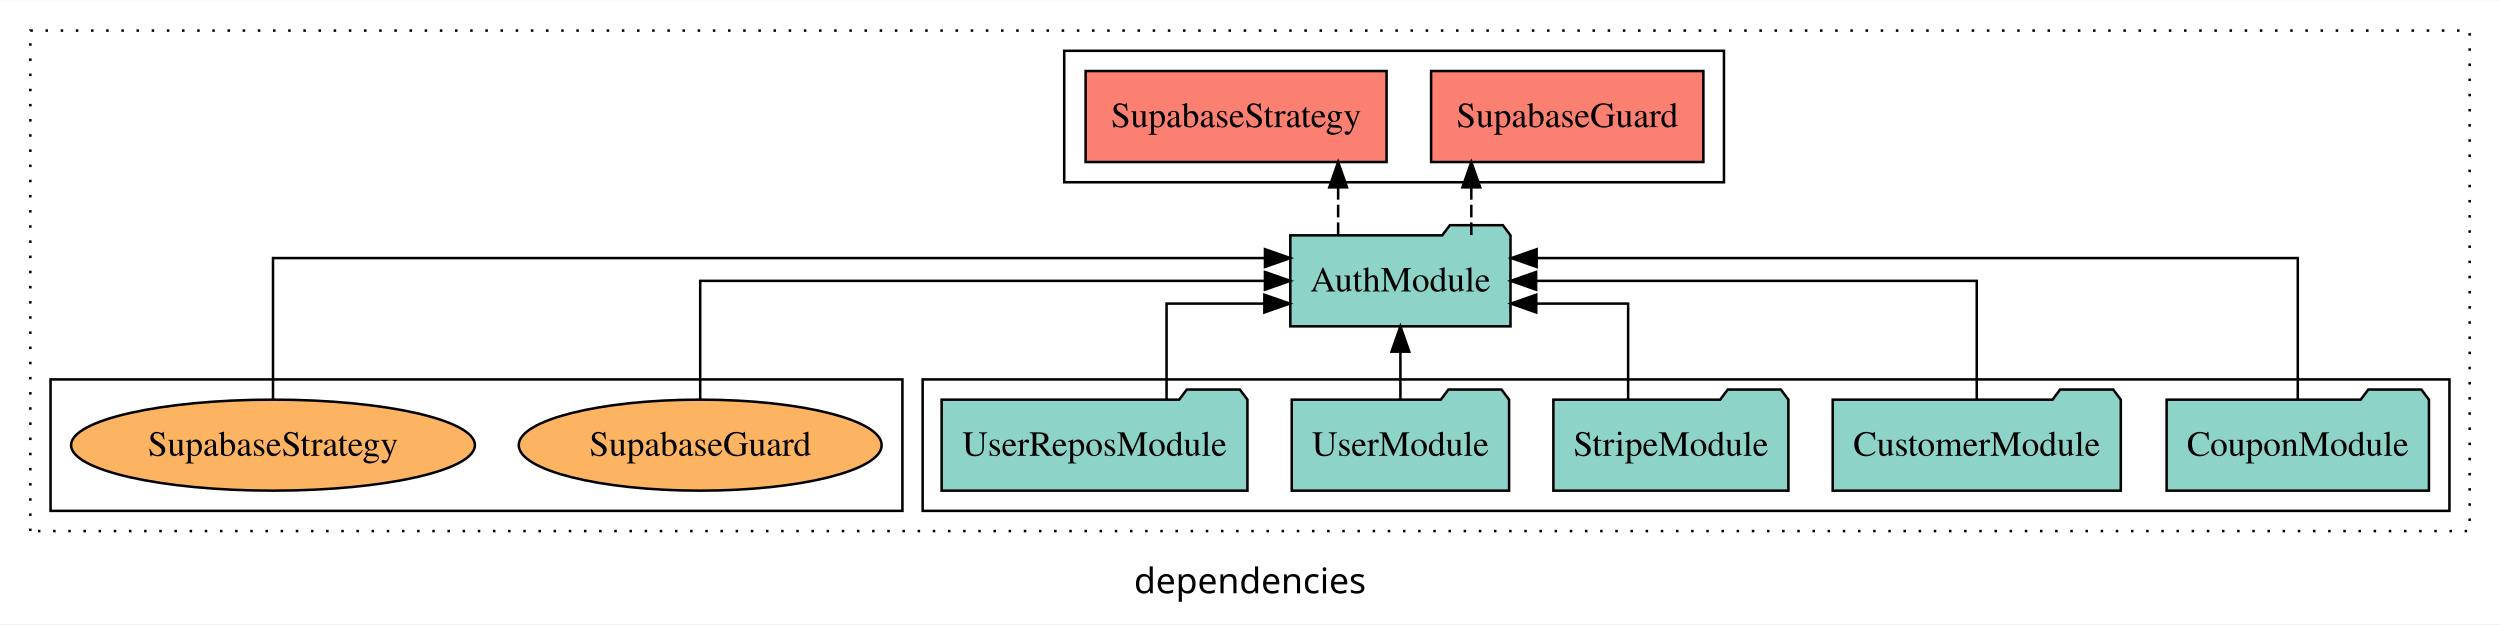
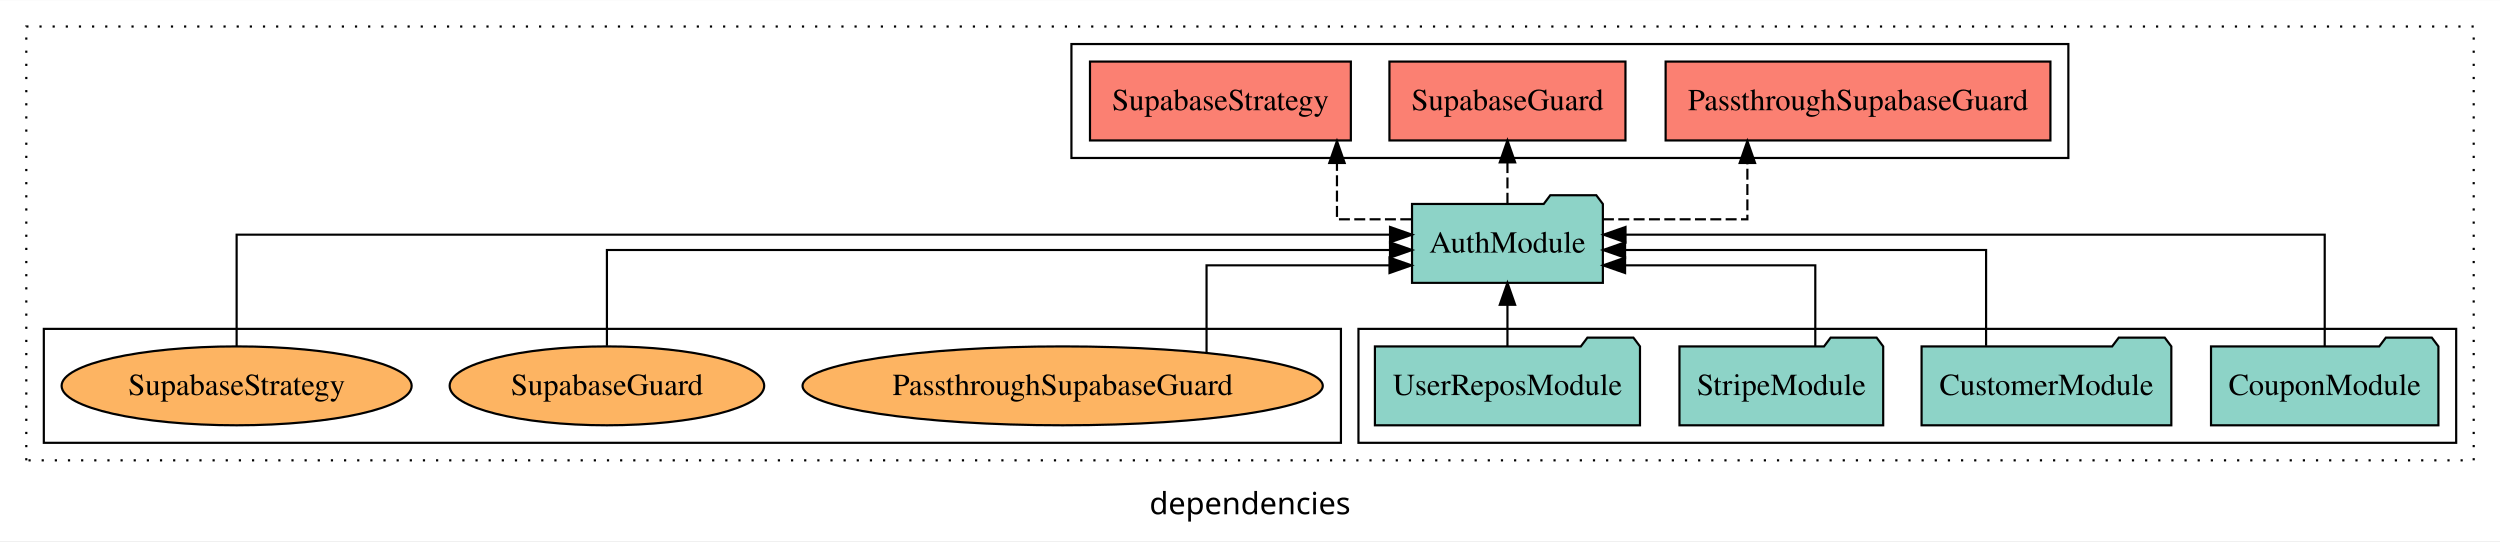
- <svg xmlns="http://www.w3.org/2000/svg" width="989pt" height="247pt" viewBox="0.00 0.00 989.00 246.80">
+ <svg xmlns="http://www.w3.org/2000/svg" width="1141pt" height="247pt" viewBox="0.00 0.00 1141.00 246.80">
  <g id="graph0" class="graph" transform="scale(1 1) rotate(0) translate(4 242.8)">
-     <polygon fill="white" stroke="transparent" points="-4,4 -4,-242.8 985,-242.8 985,4 -4,4" />
-     <text text-anchor="middle" x="490.5" y="-8.2" font-family="sans-serif" font-size="14.00">dependencies</text>
+     <polygon fill="white" stroke="transparent" points="-4,4 -4,-242.8 1137,-242.8 1137,4 -4,4" />
+     <text text-anchor="middle" x="566.5" y="-8.2" font-family="sans-serif" font-size="14.00">dependencies</text>
    <g id="clust1" class="cluster">
-       <polygon fill="none" stroke="black" stroke-dasharray="1,5" points="8,-32.8 8,-230.8 973,-230.8 973,-32.8 8,-32.8" />
+       <polygon fill="none" stroke="black" stroke-dasharray="1,5" points="8,-32.8 8,-230.8 1125,-230.8 1125,-32.8 8,-32.8" />
    </g>
    <g id="clust3" class="cluster">
-       <polygon fill="none" stroke="black" points="361,-40.8 361,-92.8 965,-92.8 965,-40.8 361,-40.8" />
+       <polygon fill="none" stroke="black" points="616,-40.8 616,-92.8 1117,-92.8 1117,-40.8 616,-40.8" />
    </g>
    <g id="clust4" class="cluster">
-       <polygon fill="none" stroke="black" points="417,-170.8 417,-222.8 678,-222.8 678,-170.8 417,-170.8" />
+       <polygon fill="none" stroke="black" points="485,-170.8 485,-222.8 940,-222.8 940,-170.8 485,-170.8" />
    </g>
    <g id="clust6" class="cluster">
-       <polygon fill="none" stroke="black" points="16,-40.8 16,-92.8 353,-92.8 353,-40.8 16,-40.8" />
+       <polygon fill="none" stroke="black" points="16,-40.8 16,-92.8 608,-92.8 608,-40.8 16,-40.8" />
    </g>
    <g id="node1" class="node">
-       <polygon fill="#8dd3c7" stroke="black" points="956.89,-84.8 953.89,-88.8 932.89,-88.8 929.89,-84.8 853.11,-84.8 853.11,-48.8 956.89,-48.8 956.89,-84.8" />
-       <text text-anchor="middle" x="905" y="-62.6" font-family="Times,serif" font-size="14.00">CouponModule</text>
+       <polygon fill="#8dd3c7" stroke="black" points="1108.89,-84.8 1105.89,-88.8 1084.89,-88.8 1081.89,-84.8 1005.11,-84.8 1005.11,-48.8 1108.89,-48.8 1108.89,-84.8" />
+       <text text-anchor="middle" x="1057" y="-62.6" font-family="Times,serif" font-size="14.00">CouponModule</text>
+     </g>
+     <g id="node5" class="node">
+       <polygon fill="#8dd3c7" stroke="black" points="727.55,-149.8 724.55,-153.8 703.55,-153.8 700.55,-149.8 640.45,-149.8 640.45,-113.8 727.55,-113.8 727.55,-149.8" />
+       <text text-anchor="middle" x="684" y="-127.6" font-family="Times,serif" font-size="14.00">AuthModule</text>
+     </g>
+     <g id="edge1" class="edge">
+       <path fill="none" stroke="black" d="M1057,-84.93C1057,-105.37 1057,-135.8 1057,-135.8 1057,-135.8 737.88,-135.8 737.88,-135.8" />
+       <polygon fill="black" stroke="black" points="737.88,-132.3 727.88,-135.8 737.88,-139.3 737.88,-132.3" />
+     </g>
+     <g id="node2" class="node">
+       <polygon fill="#8dd3c7" stroke="black" points="986.99,-84.8 983.99,-88.8 962.99,-88.8 959.99,-84.8 873.01,-84.8 873.01,-48.8 986.99,-48.8 986.99,-84.8" />
+       <text text-anchor="middle" x="930" y="-62.6" font-family="Times,serif" font-size="14.00">CustomerModule</text>
+     </g>
+     <g id="edge2" class="edge">
+       <path fill="none" stroke="black" d="M902.45,-85.07C902.45,-103.36 902.45,-128.8 902.45,-128.8 902.45,-128.8 737.68,-128.8 737.68,-128.8" />
+       <polygon fill="black" stroke="black" points="737.68,-125.3 727.68,-128.8 737.68,-132.3 737.68,-125.3" />
+     </g>
+     <g id="node3" class="node">
+       <polygon fill="#8dd3c7" stroke="black" points="855.49,-84.8 852.49,-88.8 831.49,-88.8 828.49,-84.8 762.51,-84.8 762.51,-48.8 855.49,-48.8 855.49,-84.8" />
+       <text text-anchor="middle" x="809" y="-62.6" font-family="Times,serif" font-size="14.00">StripeModule</text>
+     </g>
+     <g id="edge3" class="edge">
+       <path fill="none" stroke="black" d="M824.5,-84.81C824.5,-100.85 824.5,-121.8 824.5,-121.8 824.5,-121.8 737.68,-121.8 737.68,-121.8" />
+       <polygon fill="black" stroke="black" points="737.68,-118.3 727.68,-121.8 737.68,-125.3 737.68,-118.3" />
+     </g>
+     <g id="node4" class="node">
+       <polygon fill="#8dd3c7" stroke="black" points="744.49,-84.8 741.49,-88.8 720.49,-88.8 717.49,-84.8 623.51,-84.8 623.51,-48.8 744.49,-48.8 744.49,-84.8" />
+       <text text-anchor="middle" x="684" y="-62.6" font-family="Times,serif" font-size="14.00">UserReposModule</text>
+     </g>
+     <g id="edge4" class="edge">
+       <path fill="none" stroke="black" d="M684,-84.91C684,-84.91 684,-103.79 684,-103.79" />
+       <polygon fill="black" stroke="black" points="680.5,-103.79 684,-113.79 687.5,-103.79 680.5,-103.79" />
    </g>
    <g id="node6" class="node">
-       <polygon fill="#8dd3c7" stroke="black" points="593.55,-149.8 590.55,-153.8 569.55,-153.8 566.55,-149.8 506.45,-149.8 506.45,-113.8 593.55,-113.8 593.55,-149.8" />
-       <text text-anchor="middle" x="550" y="-127.6" font-family="Times,serif" font-size="14.00">AuthModule</text>
-     </g>
-     <g id="edge1" class="edge">
-       <path fill="none" stroke="black" d="M905,-85.09C905,-107.01 905,-140.8 905,-140.8 905,-140.8 603.89,-140.8 603.89,-140.8" />
-       <polygon fill="black" stroke="black" points="603.89,-137.3 593.89,-140.8 603.89,-144.3 603.89,-137.3" />
-     </g>
-     <g id="node2" class="node">
-       <polygon fill="#8dd3c7" stroke="black" points="834.99,-84.8 831.99,-88.8 810.99,-88.8 807.99,-84.8 721.01,-84.8 721.01,-48.8 834.99,-48.8 834.99,-84.8" />
-       <text text-anchor="middle" x="778" y="-62.6" font-family="Times,serif" font-size="14.00">CustomerModule</text>
-     </g>
-     <g id="edge2" class="edge">
-       <path fill="none" stroke="black" d="M778,-84.91C778,-104.14 778,-131.8 778,-131.8 778,-131.8 603.69,-131.8 603.69,-131.8" />
-       <polygon fill="black" stroke="black" points="603.69,-128.3 593.69,-131.8 603.69,-135.3 603.69,-128.3" />
-     </g>
-     <g id="node3" class="node">
-       <polygon fill="#8dd3c7" stroke="black" points="703.49,-84.8 700.49,-88.8 679.49,-88.8 676.49,-84.8 610.51,-84.8 610.51,-48.8 703.49,-48.8 703.49,-84.8" />
-       <text text-anchor="middle" x="657" y="-62.6" font-family="Times,serif" font-size="14.00">StripeModule</text>
-     </g>
-     <g id="edge3" class="edge">
-       <path fill="none" stroke="black" d="M640.09,-84.83C640.09,-101.2 640.09,-122.8 640.09,-122.8 640.09,-122.8 603.73,-122.8 603.73,-122.8" />
-       <polygon fill="black" stroke="black" points="603.73,-119.3 593.73,-122.8 603.73,-126.3 603.73,-119.3" />
-     </g>
-     <g id="node4" class="node">
-       <polygon fill="#8dd3c7" stroke="black" points="592.99,-84.8 589.99,-88.8 568.99,-88.8 565.99,-84.8 507.01,-84.8 507.01,-48.8 592.99,-48.8 592.99,-84.8" />
-       <text text-anchor="middle" x="550" y="-62.6" font-family="Times,serif" font-size="14.00">UserModule</text>
-     </g>
-     <g id="edge4" class="edge">
-       <path fill="none" stroke="black" d="M550,-84.91C550,-84.91 550,-103.79 550,-103.79" />
-       <polygon fill="black" stroke="black" points="546.5,-103.79 550,-113.79 553.5,-103.79 546.5,-103.79" />
-     </g>
-     <g id="node5" class="node">
-       <polygon fill="#8dd3c7" stroke="black" points="489.49,-84.8 486.49,-88.8 465.49,-88.8 462.49,-84.8 368.51,-84.8 368.51,-48.8 489.49,-48.8 489.49,-84.8" />
-       <text text-anchor="middle" x="429" y="-62.6" font-family="Times,serif" font-size="14.00">UserReposModule</text>
+       <polygon fill="#fb8072" stroke="black" points="931.81,-214.8 756.19,-214.8 756.19,-178.8 931.81,-178.8 931.81,-214.8" />
+       <text text-anchor="middle" x="844" y="-192.6" font-family="Times,serif" font-size="14.00">PassthroughSupabaseGuard </text>
    </g>
    <g id="edge5" class="edge">
-       <path fill="none" stroke="black" d="M457.49,-84.83C457.49,-101.2 457.49,-122.8 457.49,-122.8 457.49,-122.8 496.18,-122.8 496.18,-122.8" />
-       <polygon fill="black" stroke="black" points="496.18,-126.3 506.18,-122.8 496.18,-119.3 496.18,-126.3" />
+       <path fill="none" stroke="black" stroke-dasharray="5,2" d="M727.59,-142.8C758.13,-142.8 793.5,-142.8 793.5,-142.8 793.5,-142.8 793.5,-168.52 793.5,-168.52" />
+       <polygon fill="black" stroke="black" points="790,-168.52 793.5,-178.52 797,-168.52 790,-168.52" />
    </g>
    <g id="node7" class="node">
-       <polygon fill="#fb8072" stroke="black" points="669.86,-214.8 562.14,-214.8 562.14,-178.8 669.86,-178.8 669.86,-214.8" />
-       <text text-anchor="middle" x="616" y="-192.6" font-family="Times,serif" font-size="14.00">SupabaseGuard </text>
+       <polygon fill="#fb8072" stroke="black" points="737.86,-214.8 630.14,-214.8 630.14,-178.8 737.86,-178.8 737.86,-214.8" />
+       <text text-anchor="middle" x="684" y="-192.6" font-family="Times,serif" font-size="14.00">SupabaseGuard </text>
    </g>
    <g id="edge6" class="edge">
-       <path fill="none" stroke="black" stroke-dasharray="5,2" d="M578.05,-149.91C578.05,-149.91 578.05,-168.79 578.05,-168.79" />
-       <polygon fill="black" stroke="black" points="574.55,-168.79 578.05,-178.79 581.55,-168.79 574.55,-168.79" />
+       <path fill="none" stroke="black" stroke-dasharray="5,2" d="M684,-149.91C684,-149.91 684,-168.79 684,-168.79" />
+       <polygon fill="black" stroke="black" points="680.5,-168.79 684,-178.79 687.5,-168.79 680.5,-168.79" />
    </g>
    <g id="node8" class="node">
-       <polygon fill="#fb8072" stroke="black" points="544.53,-214.8 425.47,-214.8 425.47,-178.8 544.53,-178.8 544.53,-214.8" />
-       <text text-anchor="middle" x="485" y="-192.6" font-family="Times,serif" font-size="14.00">SupabaseStrategy </text>
+       <polygon fill="#fb8072" stroke="black" points="612.53,-214.8 493.47,-214.8 493.47,-178.8 612.53,-178.8 612.53,-214.8" />
+       <text text-anchor="middle" x="553" y="-192.6" font-family="Times,serif" font-size="14.00">SupabaseStrategy </text>
    </g>
    <g id="edge7" class="edge">
-       <path fill="none" stroke="black" stroke-dasharray="5,2" d="M525.37,-149.91C525.37,-149.91 525.37,-168.79 525.37,-168.79" />
-       <polygon fill="black" stroke="black" points="521.87,-168.79 525.37,-178.79 528.87,-168.79 521.87,-168.79" />
+       <path fill="none" stroke="black" stroke-dasharray="5,2" d="M640.09,-142.8C622.44,-142.8 606.19,-142.8 606.19,-142.8 606.19,-142.8 606.19,-168.52 606.19,-168.52" />
+       <polygon fill="black" stroke="black" points="602.69,-168.52 606.19,-178.52 609.69,-168.52 602.69,-168.52" />
    </g>
    <g id="node9" class="node">
+       <ellipse fill="#fdb462" stroke="black" cx="481" cy="-66.8" rx="118.71" ry="18" />
+       <text text-anchor="middle" x="481" y="-62.6" font-family="Times,serif" font-size="14.00">PassthroughSupabaseGuard</text>
+     </g>
+     <g id="edge8" class="edge">
+       <path fill="none" stroke="black" d="M546.67,-81.83C546.67,-98.11 546.67,-121.8 546.67,-121.8 546.67,-121.8 630.17,-121.8 630.17,-121.8" />
+       <polygon fill="black" stroke="black" points="630.17,-125.3 640.17,-121.8 630.17,-118.3 630.17,-125.3" />
+     </g>
+     <g id="node10" class="node">
      <ellipse fill="#fdb462" stroke="black" cx="273" cy="-66.8" rx="71.78" ry="18" />
      <text text-anchor="middle" x="273" y="-62.6" font-family="Times,serif" font-size="14.00">SupabaseGuard</text>
    </g>
-     <g id="edge8" class="edge">
-       <path fill="none" stroke="black" d="M273,-84.91C273,-104.14 273,-131.8 273,-131.8 273,-131.8 496.41,-131.8 496.41,-131.8" />
-       <polygon fill="black" stroke="black" points="496.41,-135.3 506.41,-131.8 496.41,-128.3 496.41,-135.3" />
+     <g id="edge9" class="edge">
+       <path fill="none" stroke="black" d="M273,-85.07C273,-103.36 273,-128.8 273,-128.8 273,-128.8 630.4,-128.8 630.4,-128.8" />
+       <polygon fill="black" stroke="black" points="630.4,-132.3 640.4,-128.8 630.4,-125.3 630.4,-132.3" />
    </g>
-     <g id="node10" class="node">
+     <g id="node11" class="node">
      <ellipse fill="#fdb462" stroke="black" cx="104" cy="-66.8" rx="79.88" ry="18" />
      <text text-anchor="middle" x="104" y="-62.6" font-family="Times,serif" font-size="14.00">SupabaseStrategy</text>
    </g>
-     <g id="edge9" class="edge">
-       <path fill="none" stroke="black" d="M104,-85.09C104,-107.01 104,-140.8 104,-140.8 104,-140.8 496.42,-140.8 496.42,-140.8" />
-       <polygon fill="black" stroke="black" points="496.42,-144.3 506.42,-140.8 496.42,-137.3 496.42,-144.3" />
+     <g id="edge10" class="edge">
+       <path fill="none" stroke="black" d="M104,-84.93C104,-105.37 104,-135.8 104,-135.8 104,-135.8 630.41,-135.8 630.41,-135.8" />
+       <polygon fill="black" stroke="black" points="630.41,-139.3 640.41,-135.8 630.41,-132.3 630.41,-139.3" />
    </g>
  </g>
</svg>
